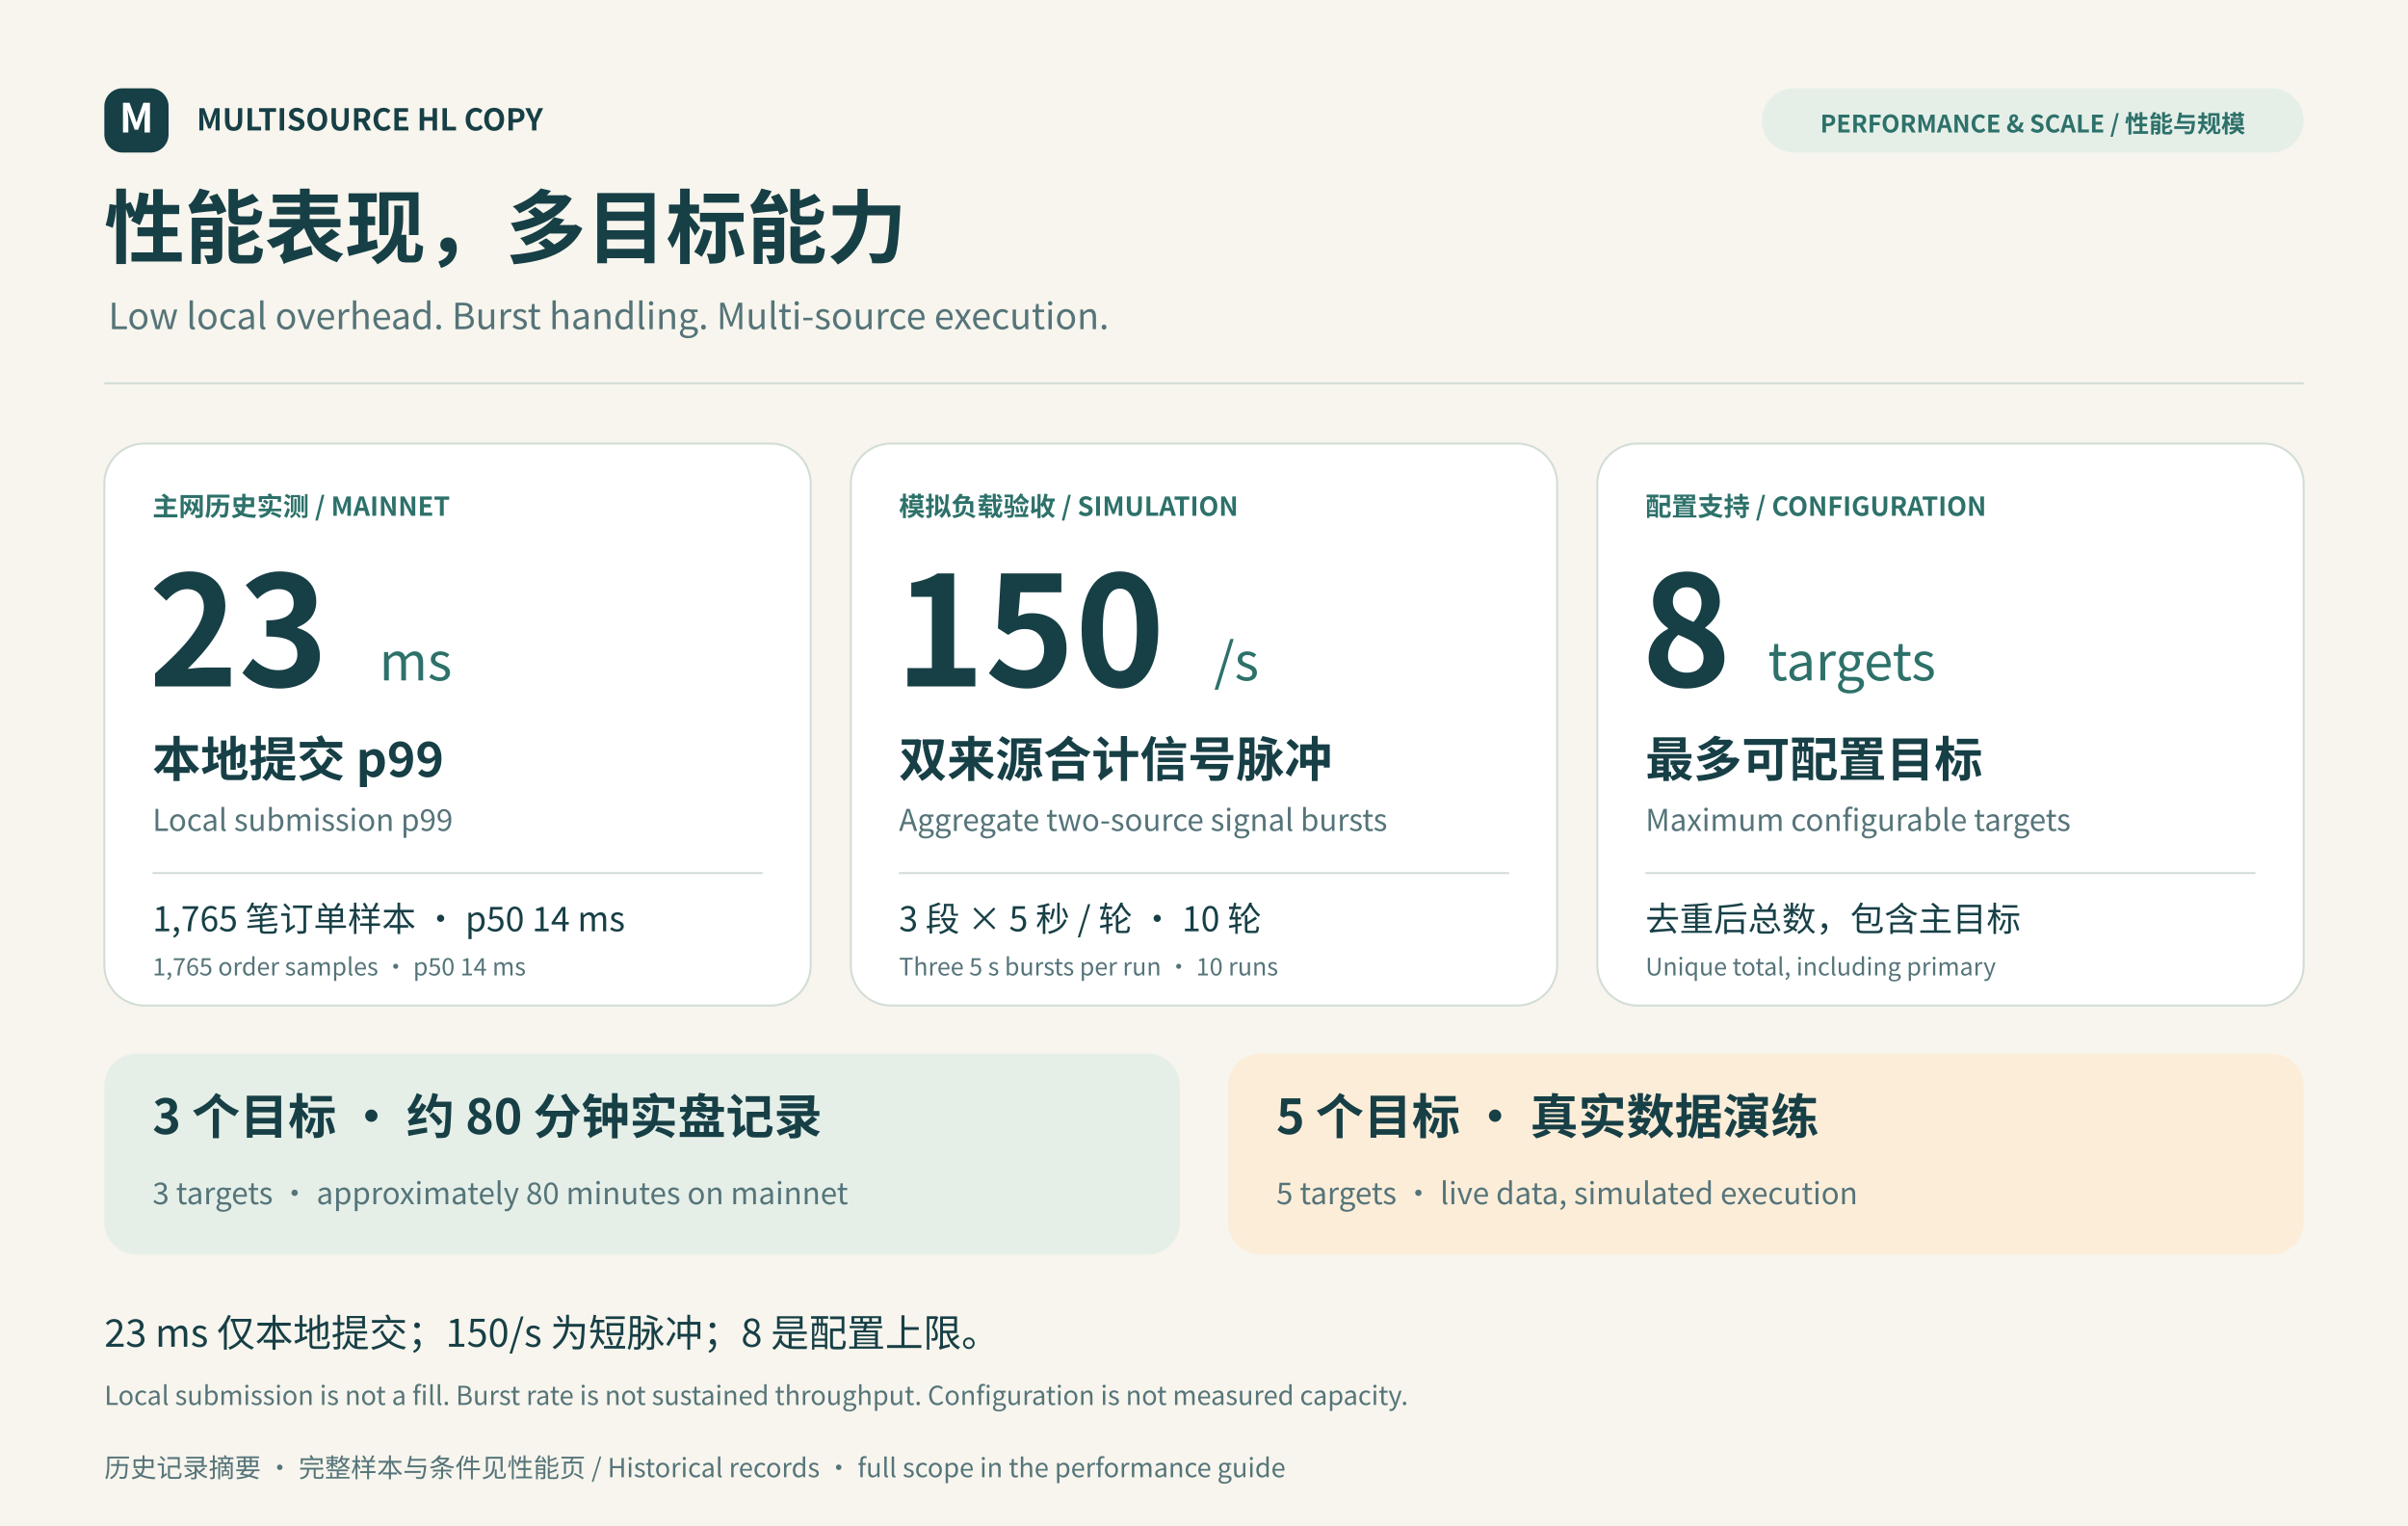
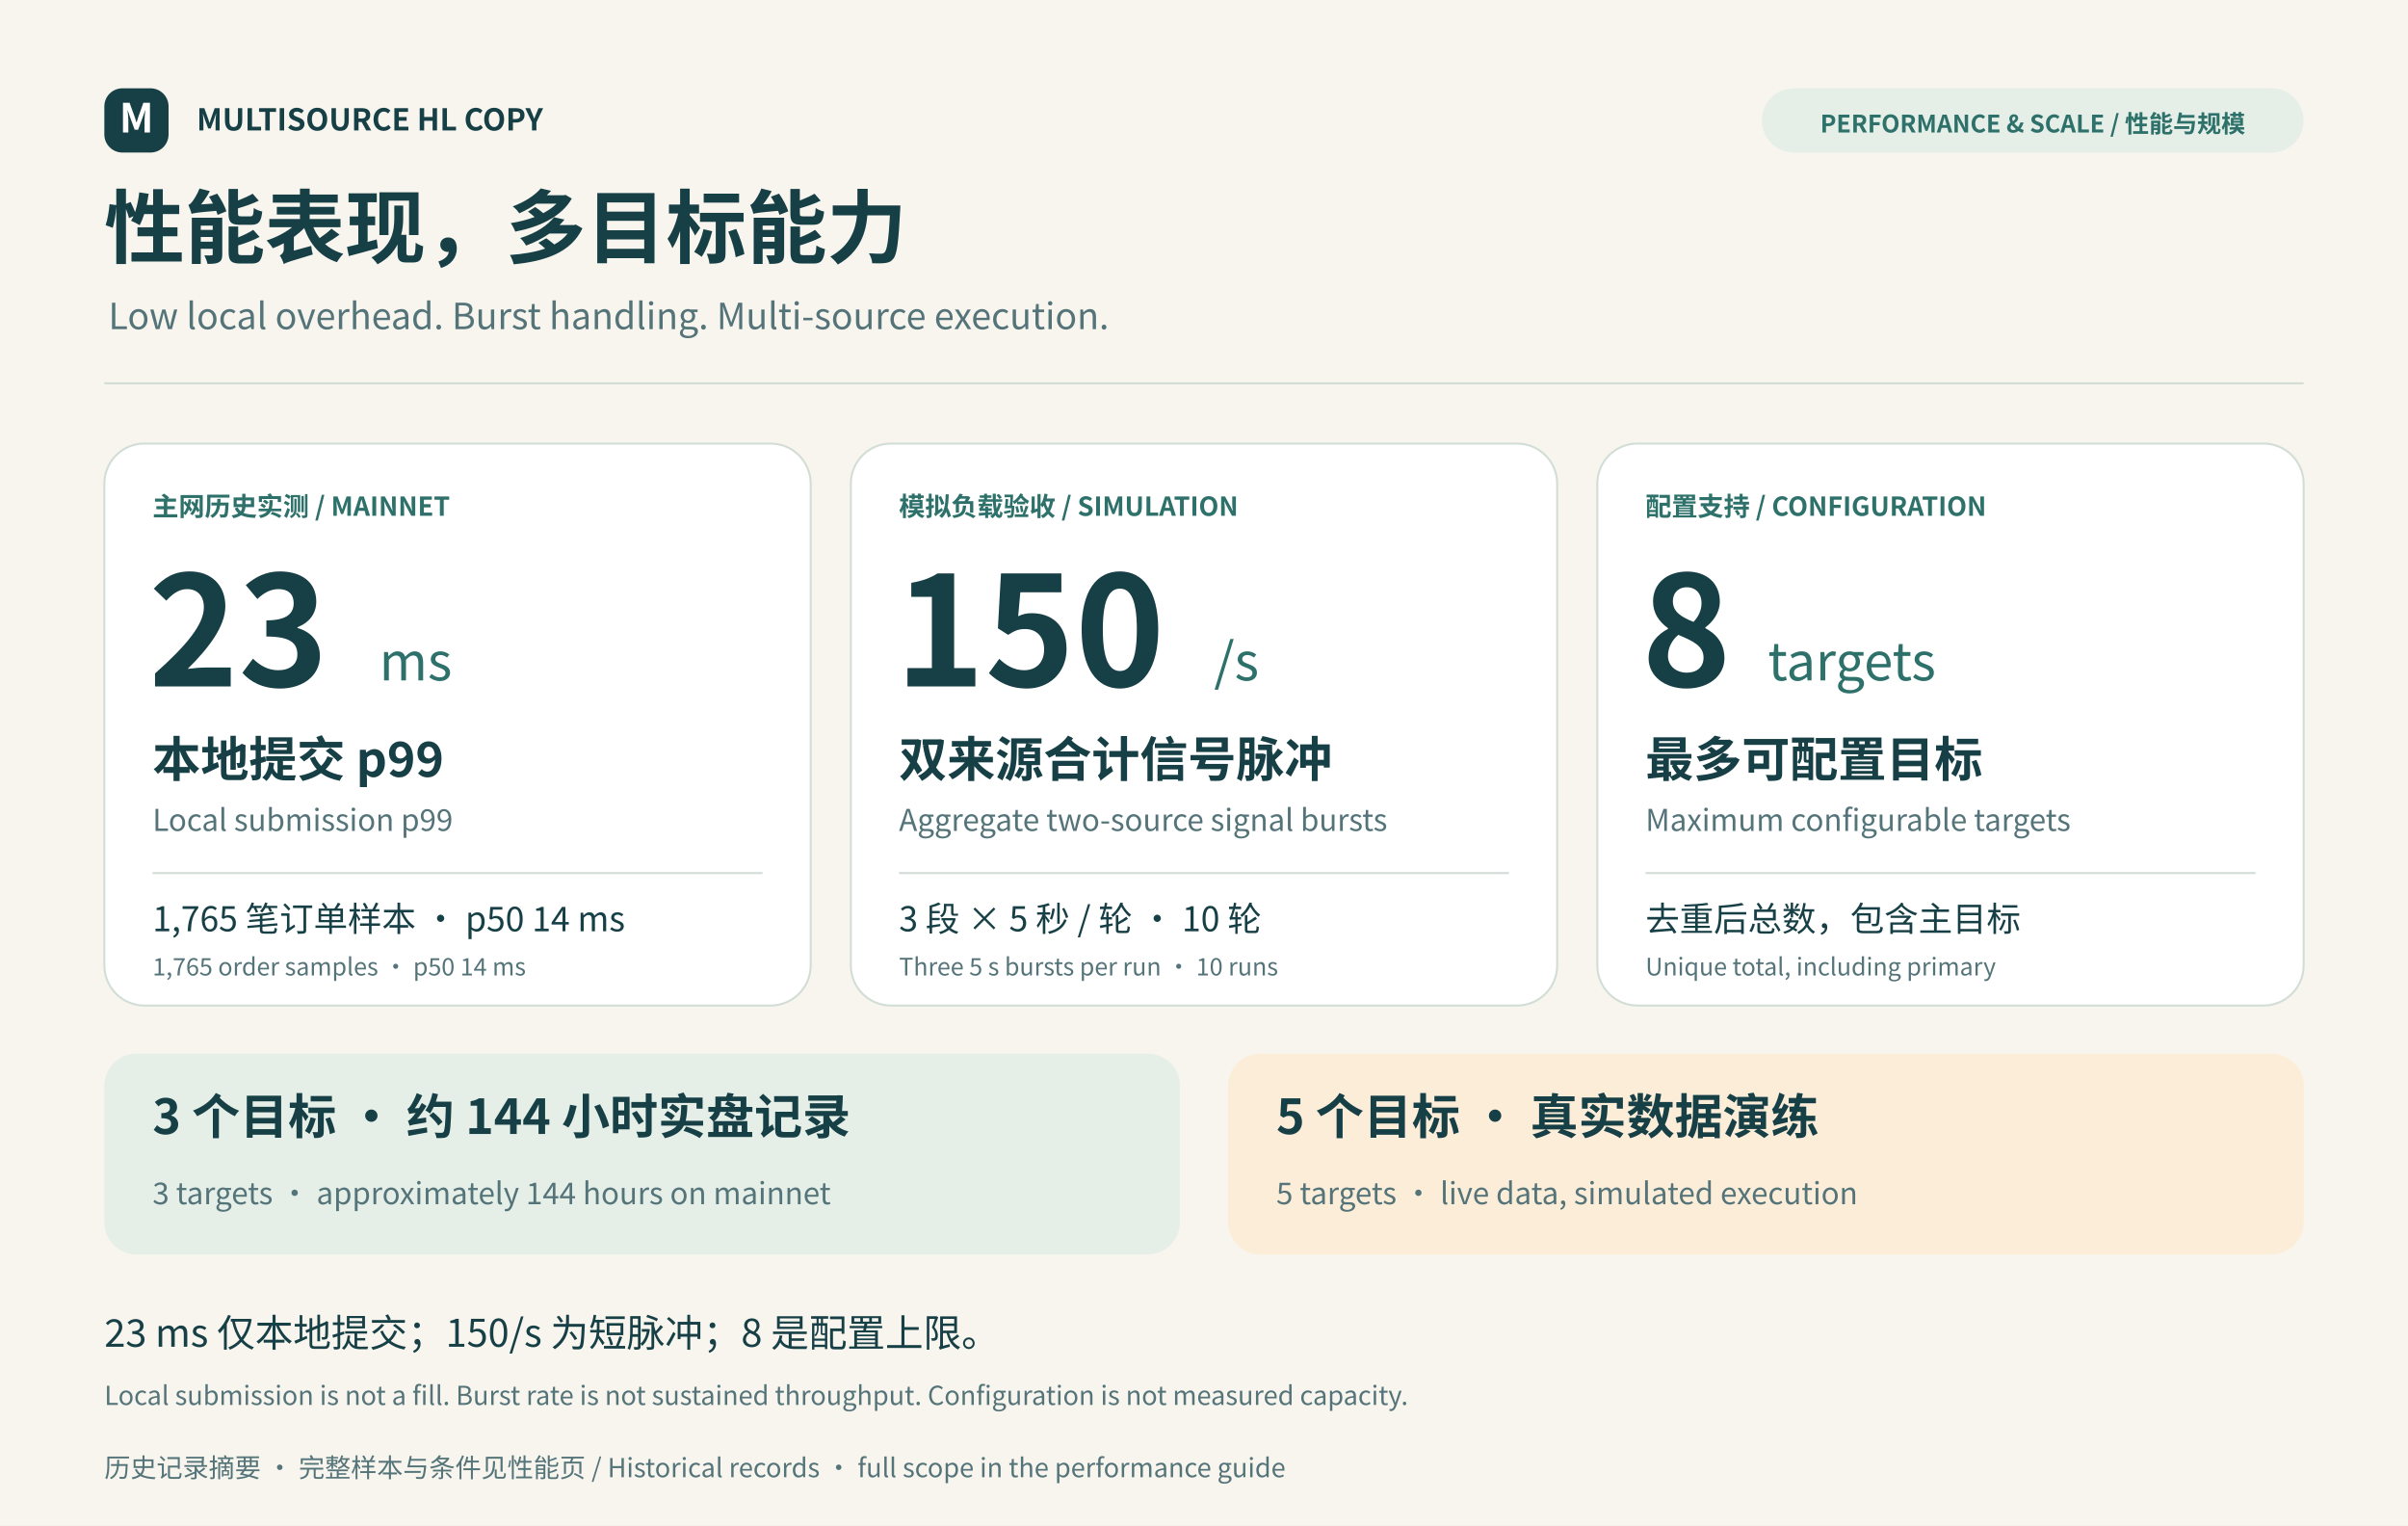
<svg xmlns="http://www.w3.org/2000/svg" width="1200" height="760" viewBox="0 0 1200 760" role="img" aria-labelledby="title desc" font-family="Noto Sans CJK SC, Microsoft YaHei, sans-serif">
  <rect x="0" y="0" width="1200" height="760" rx="0" fill="#F7F5ED" />
  <rect x="52" y="44" width="32" height="32" rx="9" fill="#173F46" />
  <text x="68" y="66" font-size="20" fill="#FFFFFF" font-weight="700" text-anchor="middle">M</text>
  <text x="98" y="65" font-size="15" fill="#173F46" font-weight="700" text-anchor="start">MULTISOURCE HL COPY</text>
  <rect x="878" y="44" width="270" height="32" rx="16" fill="#E5EFE8" />
  <text x="1013.0" y="66" font-size="12" fill="#2D716A" font-weight="600" text-anchor="middle">PERFORMANCE &amp; SCALE / 性能与规模</text>
  <text x="52" y="128" font-size="40" fill="#173F46" font-weight="700" text-anchor="start">性能表现，多目标能力</text>
  <text x="54" y="164" font-size="18" fill="#557479" font-weight="400" text-anchor="start">Low local overhead. Burst handling. Multi-source execution.</text>
  <line x1="52" y1="191" x2="1148" y2="191" stroke="#D2DDD6" />
  <rect x="52" y="221" width="352" height="280" rx="20" fill="#FFFFFF" stroke="#D2DDD6" />
  <text x="76" y="257" font-size="13" fill="#2D716A" font-weight="600" text-anchor="start">主网历史实测 / MAINNET</text>
  <text x="74" y="342" font-size="76" fill="#173F46" font-weight="700" text-anchor="start">23</text>
  <text x="189" y="339" font-size="26" fill="#2D716A" font-weight="500" text-anchor="start">ms</text>
  <text x="76" y="387" font-size="24" fill="#173F46" font-weight="600" text-anchor="start">本地提交 p99</text>
  <text x="76" y="414" font-size="15" fill="#557479" font-weight="400" text-anchor="start">Local submission p99</text>
  <line x1="76" y1="435" x2="380" y2="435" stroke="#D2DDD6" />
  <text x="76" y="464" font-size="17" fill="#173F46" font-weight="400" text-anchor="start">1,765 笔订单样本 · p50 14 ms</text>
  <text x="76" y="486" font-size="12" fill="#557479" font-weight="400" text-anchor="start">1,765 order samples · p50 14 ms</text>
  <rect x="424" y="221" width="352" height="280" rx="20" fill="#FFFFFF" stroke="#D2DDD6" />
  <text x="448" y="257" font-size="13" fill="#2D716A" font-weight="600" text-anchor="start">模拟负载验收 / SIMULATION</text>
  <text x="446" y="342" font-size="76" fill="#173F46" font-weight="700" text-anchor="start">150</text>
  <text x="605" y="339" font-size="26" fill="#2D716A" font-weight="500" text-anchor="start">/s</text>
  <text x="448" y="387" font-size="24" fill="#173F46" font-weight="600" text-anchor="start">双来源合计信号脉冲</text>
  <text x="448" y="414" font-size="15" fill="#557479" font-weight="400" text-anchor="start">Aggregate two-source signal bursts</text>
  <line x1="448" y1="435" x2="752" y2="435" stroke="#D2DDD6" />
  <text x="448" y="464" font-size="17" fill="#173F46" font-weight="400" text-anchor="start">3 段 × 5 秒 / 轮 · 10 轮</text>
  <text x="448" y="486" font-size="12" fill="#557479" font-weight="400" text-anchor="start">Three 5 s bursts per run · 10 runs</text>
  <rect x="796" y="221" width="352" height="280" rx="20" fill="#FFFFFF" stroke="#D2DDD6" />
  <text x="820" y="257" font-size="13" fill="#2D716A" font-weight="600" text-anchor="start">配置支持 / CONFIGURATION</text>
  <text x="818" y="342" font-size="76" fill="#173F46" font-weight="700" text-anchor="start">8</text>
  <text x="881" y="339" font-size="26" fill="#2D716A" font-weight="500" text-anchor="start">targets</text>
  <text x="820" y="387" font-size="24" fill="#173F46" font-weight="600" text-anchor="start">最多可配置目标</text>
  <text x="820" y="414" font-size="15" fill="#557479" font-weight="400" text-anchor="start">Maximum configurable targets</text>
  <line x1="820" y1="435" x2="1124" y2="435" stroke="#D2DDD6" />
  <text x="820" y="464" font-size="17" fill="#173F46" font-weight="400" text-anchor="start">去重后总数，包含主目标</text>
  <text x="820" y="486" font-size="12" fill="#557479" font-weight="400" text-anchor="start">Unique total, including primary</text>
  <rect x="52" y="525" width="536" height="100" rx="16" fill="#E5EFE8" />
  <rect x="612" y="525" width="536" height="100" rx="16" fill="#FCEDD9" />
-   <text x="76" y="565" font-size="24" fill="#173F46" font-weight="600" text-anchor="start">3 个目标 · 约 80 分钟实盘记录</text>
-   <text x="76" y="600" font-size="15" fill="#557479" font-weight="400" text-anchor="start">3 targets · approximately 80 minutes on mainnet</text>
+   <text x="76" y="565" font-size="24" fill="#173F46" font-weight="600" text-anchor="start">3 个目标 · 约 144 小时实盘记录</text>
+   <text x="76" y="600" font-size="15" fill="#557479" font-weight="400" text-anchor="start">3 targets · approximately 144 hours on mainnet</text>
  <text x="636" y="565" font-size="24" fill="#173F46" font-weight="600" text-anchor="start">5 个目标 · 真实数据演练</text>
  <text x="636" y="600" font-size="15" fill="#557479" font-weight="400" text-anchor="start">5 targets · live data, simulated execution</text>
  <text x="52" y="671" font-size="19" fill="#173F46" font-weight="500" text-anchor="start">23 ms 仅本地提交；150/s 为短脉冲；8 是配置上限。</text>
  <text x="52" y="700" font-size="13" fill="#557479" font-weight="400" text-anchor="start">Local submission is not a fill. Burst rate is not sustained throughput. Configuration is not measured capacity.</text>
  <text x="52" y="736" font-size="13" fill="#557479" font-weight="400" text-anchor="start">历史记录摘要 · 完整样本与条件见性能页 / Historical records · full scope in the performance guide</text>
</svg>
